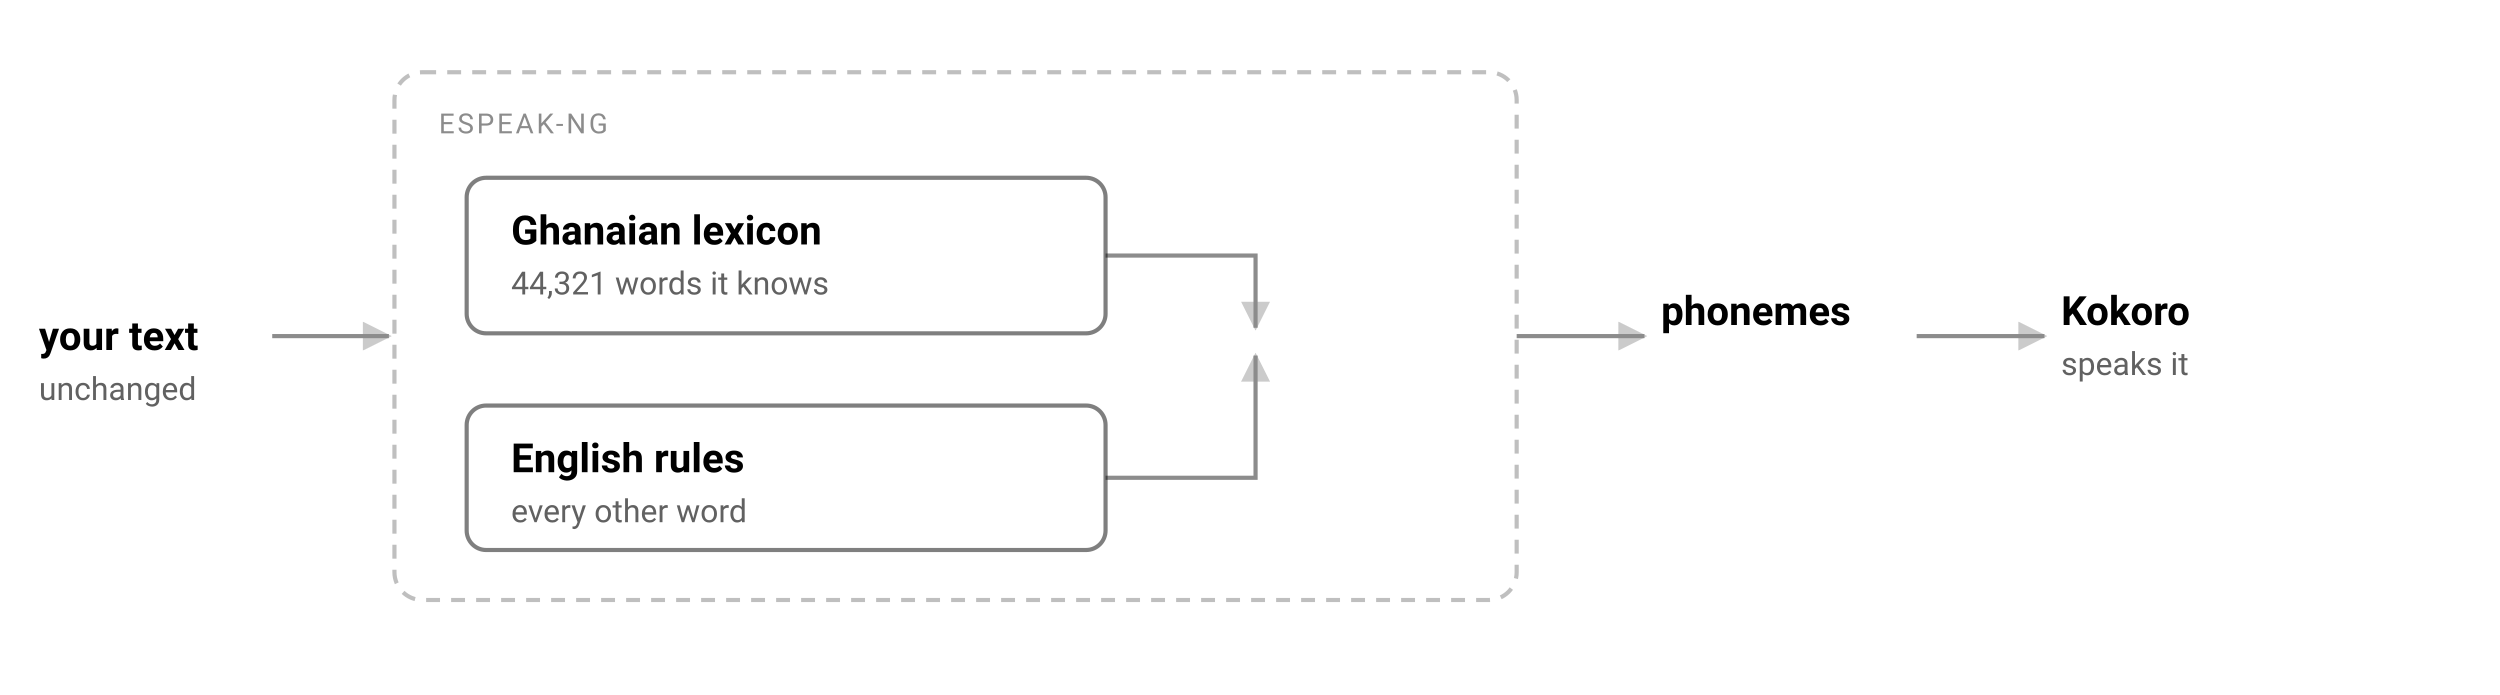
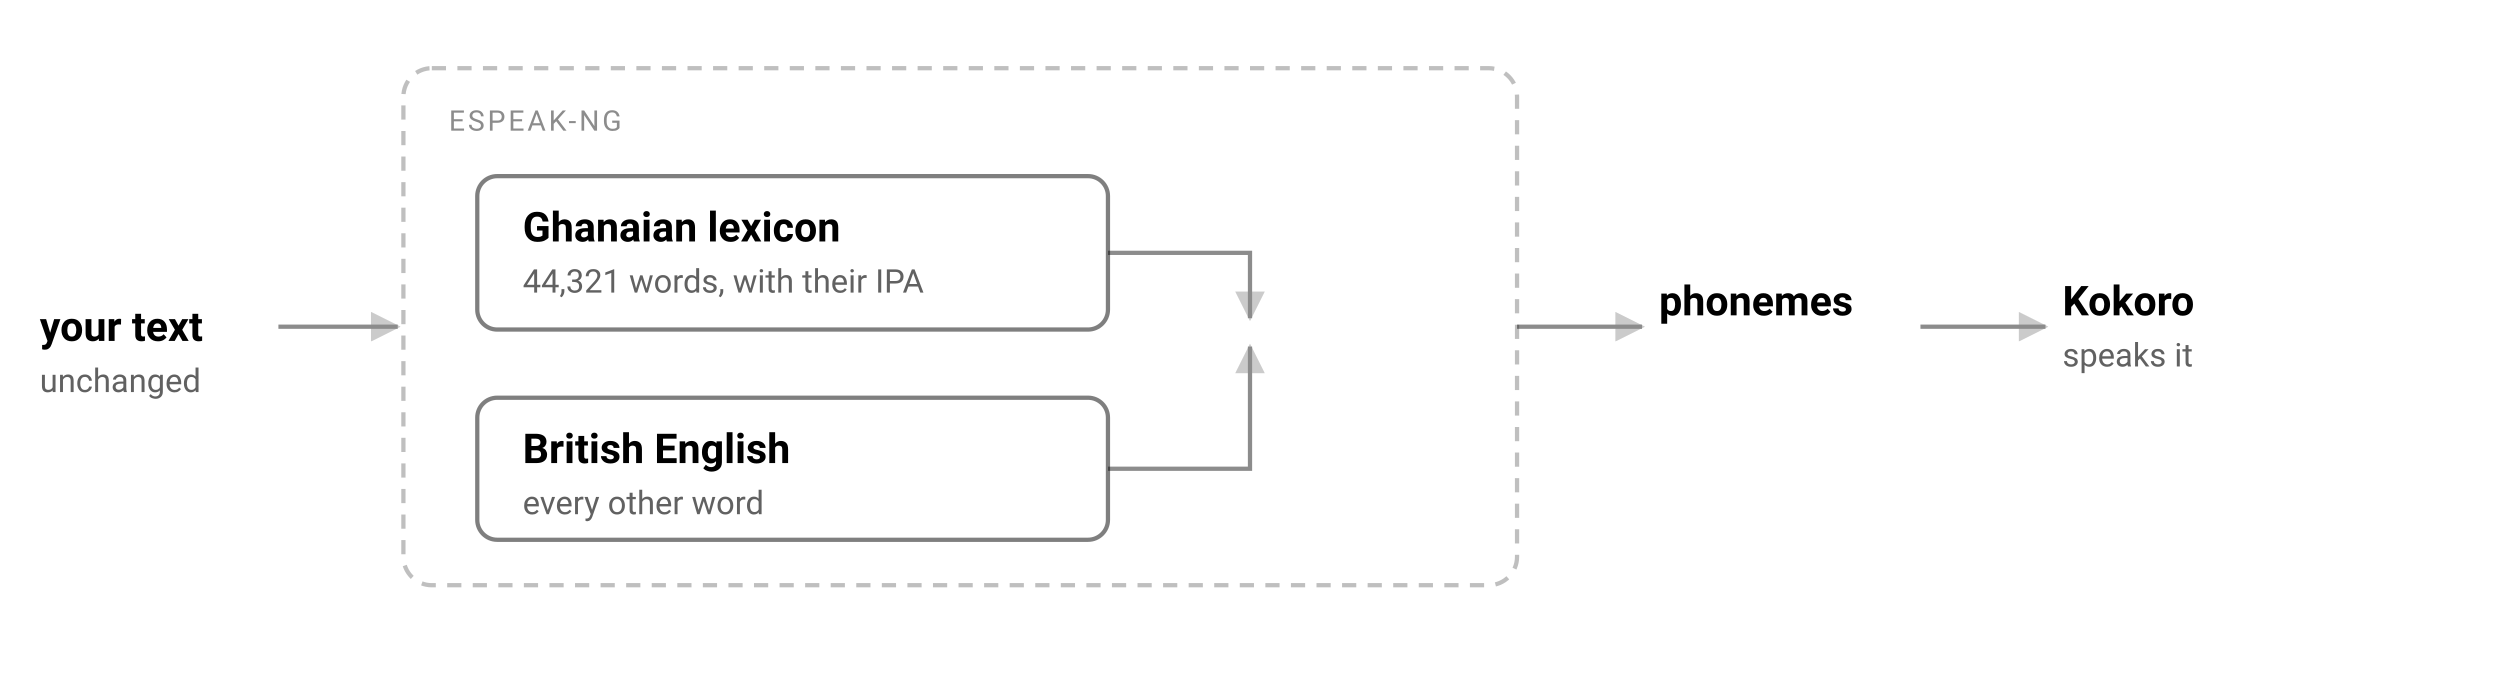
- <svg xmlns="http://www.w3.org/2000/svg" viewBox="0 0 900 250" width="900" height="250" font-family="system-ui, -apple-system, Segoe UI, Roboto, Helvetica, Arial, sans-serif" fill="currentColor" role="img">
+ <svg xmlns="http://www.w3.org/2000/svg" viewBox="0 0 880 240" width="880" height="240" font-family="system-ui, -apple-system, Segoe UI, Roboto, Helvetica, Arial, sans-serif" fill="currentColor" role="img">
  <style>
-     .box  { fill: none; stroke: currentColor; stroke-width: 1.5; opacity: .5; }
-     .grp  { fill: none; stroke: currentColor; stroke-width: 1.5; opacity: .25;
-             stroke-dasharray: 5 4; }
-     .lbl  { font-size: 14.5px; font-weight: 600; }
-     .sub  { font-size: 11.5px; opacity: .62; }
-     .tag  { font-size: 10px; opacity: .45; letter-spacing: .1em; }
-     .fl   { stroke: currentColor; stroke-width: 1.5; opacity: .45; fill: none; }
+     .box { fill: none; stroke: currentColor; stroke-width: 1.5; opacity: .5; }
+     .grp { fill: none; stroke: currentColor; stroke-width: 1.5; opacity: .25;
+            stroke-dasharray: 5 4; }
+     .lbl { font-size: 14.5px; font-weight: 600; }
+     .sub { font-size: 11.5px; opacity: .62; }
+     .tag { font-size: 10px; opacity: .45; letter-spacing: .1em; }
+     .fl  { stroke: currentColor; stroke-width: 1.5; opacity: .45; fill: none; }
  </style>
  <defs>
    <marker id="ar" viewBox="0 0 10 10" refX="9" refY="5" markerWidth="7" markerHeight="7" orient="auto-start-reverse">
      <path d="M0,0 L10,5 L0,10 z" fill="currentColor" opacity=".45" />
    </marker>
  </defs>
-   <text class="lbl" x="14" y="126">your text</text>
-   <text class="sub" x="14" y="144">unchanged</text>
-   <line class="fl" x1="98" y1="121" x2="140" y2="121" marker-end="url(#ar)" />
-   <rect class="grp" x="142" y="26" width="404" height="190" rx="10" />
-   <text class="tag" x="158" y="48">ESPEAK-NG</text>
-   <rect class="box" x="168" y="64" width="230" height="56" rx="7" />
-   <text class="lbl" x="184" y="88">Ghanaian lexicon</text>
-   <text class="sub" x="184" y="106">44,321 words it knows</text>
-   <rect class="box" x="168" y="146" width="230" height="52" rx="7" />
-   <text class="lbl" x="184" y="170">English rules</text>
-   <text class="sub" x="184" y="188">every other word</text>
-   <path class="fl" d="M398,92 H452 V118" marker-end="url(#ar)" />
-   <path class="fl" d="M398,172 H452 V128" marker-end="url(#ar)" />
-   <line class="fl" x1="546" y1="121" x2="592" y2="121" marker-end="url(#ar)" />
-   <text class="lbl" x="598" y="117">phonemes</text>
-   <line class="fl" x1="690" y1="121" x2="736" y2="121" marker-end="url(#ar)" />
-   <text class="lbl" x="742" y="117">Kokoro</text>
-   <text class="sub" x="742" y="135">speaks it</text>
+   <text class="lbl" x="14" y="120">your text</text>
+   <text class="sub" x="14" y="138">unchanged</text>
+   <line class="fl" x1="98" y1="115" x2="140" y2="115" marker-end="url(#ar)" />
+   <rect class="grp" x="142" y="24" width="392" height="182" rx="10" />
+   <text class="tag" x="158" y="46">ESPEAK-NG</text>
+   <rect class="box" x="168" y="62" width="222" height="54" rx="7" />
+   <text class="lbl" x="184" y="85">Ghanaian lexicon</text>
+   <text class="sub" x="184" y="103">44,321 words, with their IPA</text>
+   <rect class="box" x="168" y="140" width="222" height="50" rx="7" />
+   <text class="lbl" x="184" y="163">British English</text>
+   <text class="sub" x="184" y="181">every other word</text>
+   <path class="fl" d="M390,89 H440 V112" marker-end="url(#ar)" />
+   <path class="fl" d="M390,165 H440 V122" marker-end="url(#ar)" />
+   <line class="fl" x1="534" y1="115" x2="578" y2="115" marker-end="url(#ar)" />
+   <text class="lbl" x="584" y="111">phonemes</text>
+   <line class="fl" x1="676" y1="115" x2="720" y2="115" marker-end="url(#ar)" />
+   <text class="lbl" x="726" y="111">Kokoro</text>
+   <text class="sub" x="726" y="129">speaks it</text>
</svg>
